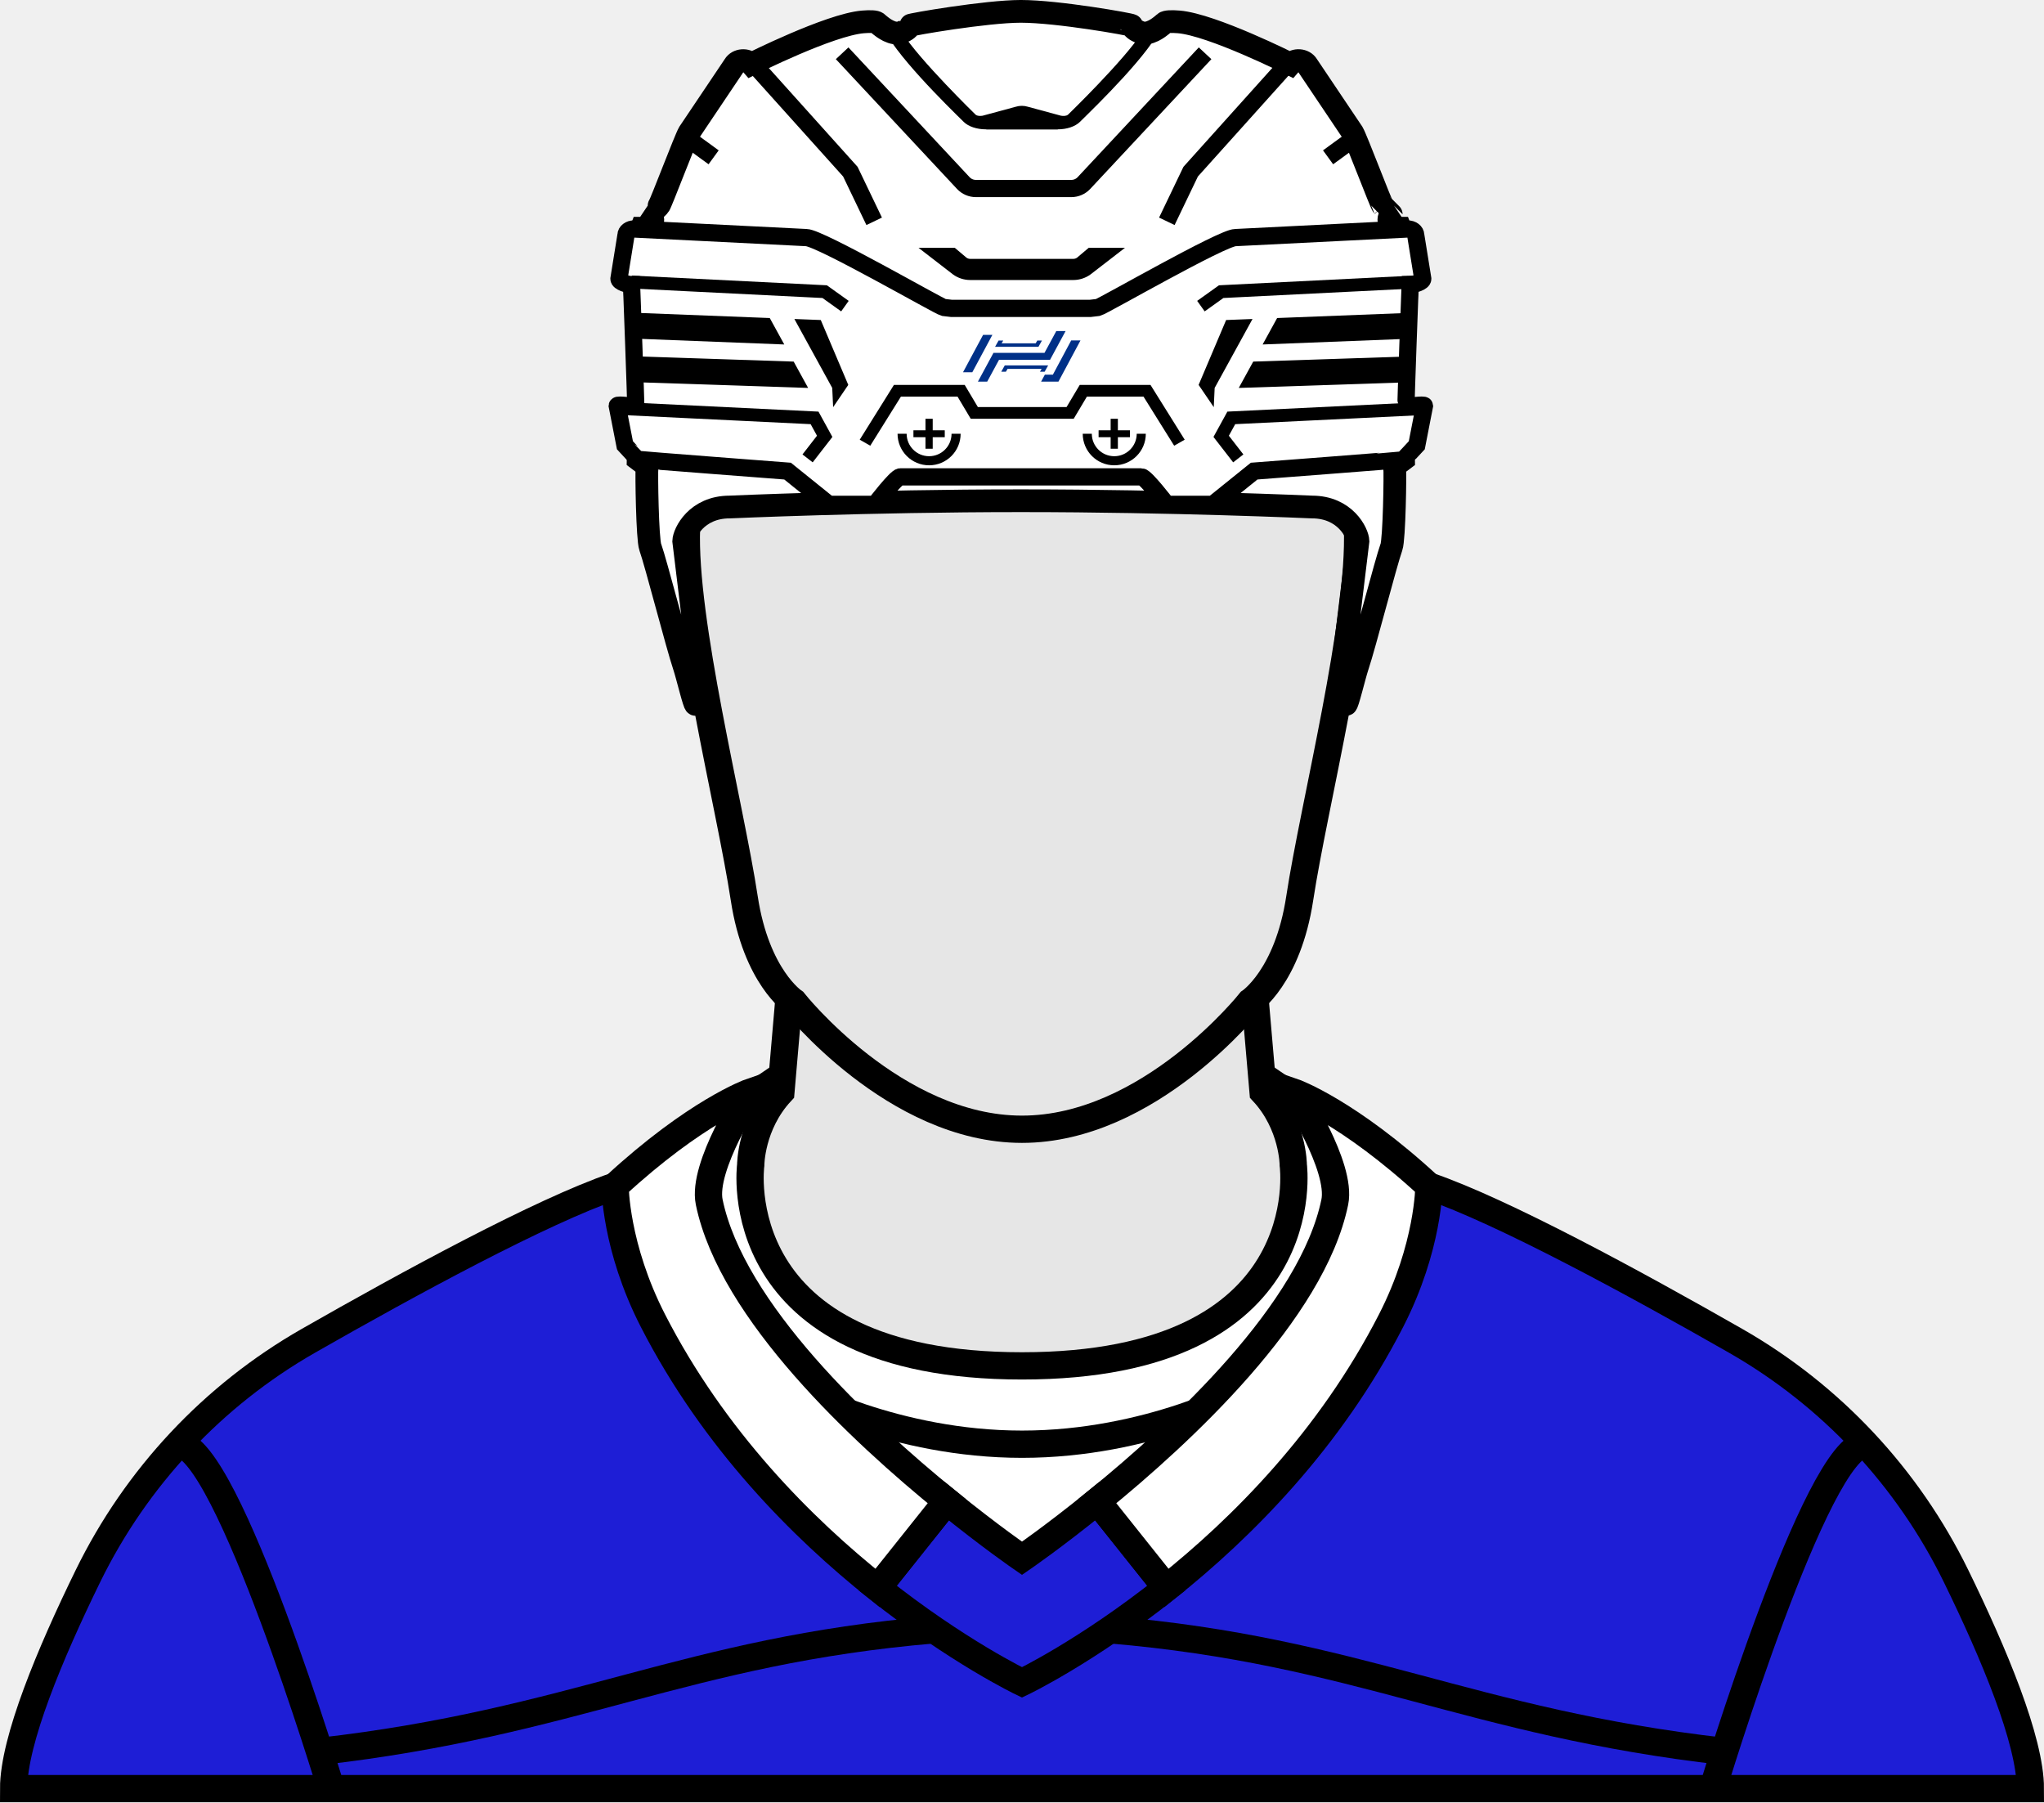
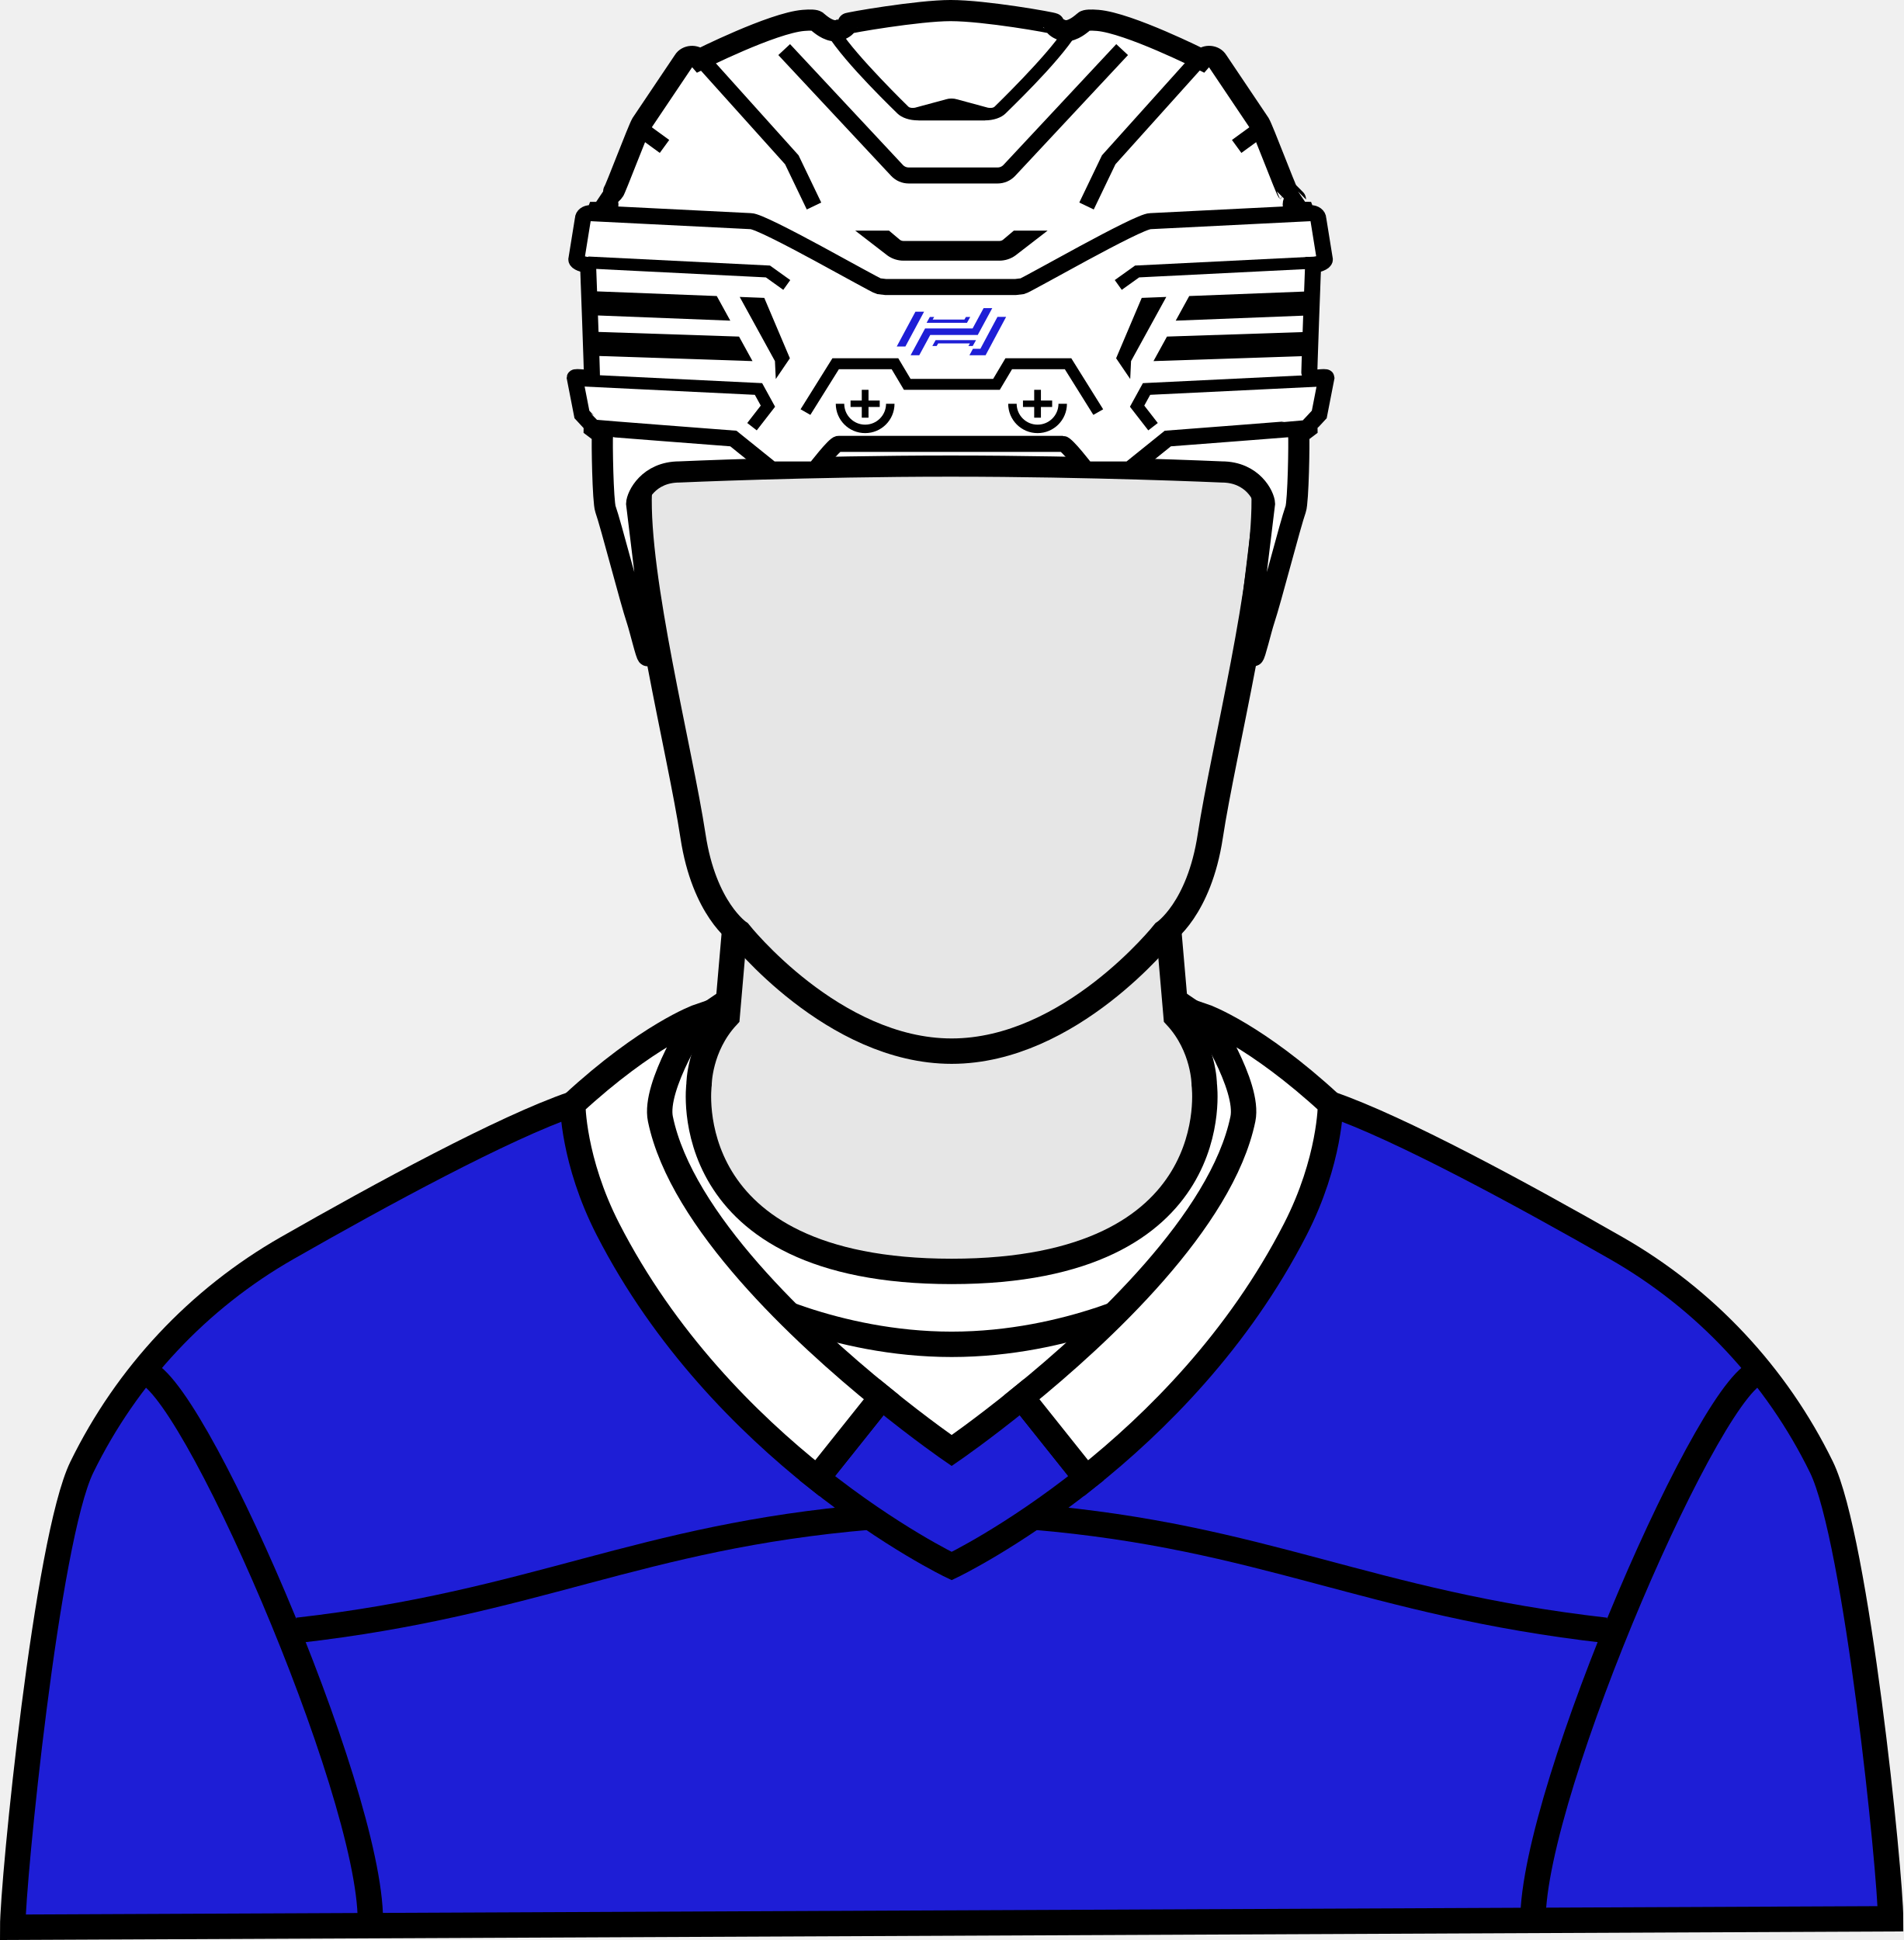
- <svg xmlns="http://www.w3.org/2000/svg" id="Layer_2" data-name="Layer 2" viewBox="0 0 2248.41 1982.27">
+ <svg xmlns="http://www.w3.org/2000/svg" id="Layer_2" data-name="Layer 2" viewBox="0 0 2248.41 2292.33">
  <defs>
    <style>
-       .cls-1 {
+       .cls-1, .cls-2 {
+         fill: #1e1ed6;
+       }
+ 
+       .cls-3 {
        fill: #e6e6e6;
      }

-       .cls-1, .cls-2, .cls-3, .cls-4, .cls-5, .cls-6, .cls-7, .cls-8, .cls-9, .cls-10 {
+       .cls-3, .cls-4, .cls-2, .cls-5, .cls-6, .cls-7, .cls-8, .cls-9, .cls-10, .cls-11 {
        stroke-miterlimit: 10;
      }

-       .cls-1, .cls-3, .cls-4, .cls-5, .cls-6, .cls-7, .cls-8, .cls-9, .cls-10 {
+       .cls-3, .cls-2, .cls-5, .cls-6, .cls-7, .cls-8, .cls-9, .cls-10, .cls-11 {
        stroke: #000;
      }

-       .cls-1, .cls-3, .cls-6, .cls-10 {
+       .cls-3, .cls-2, .cls-7, .cls-11 {
        stroke-width: 30px;
      }

-       .cls-11 {
-         fill: #003087;
+       .cls-4 {
+         stroke: #ff0;
      }

-       .cls-12, .cls-4, .cls-9, .cls-10 {
+       .cls-4, .cls-12, .cls-6, .cls-7, .cls-8, .cls-9 {
+         fill: none;
+       }
+ 
+       .cls-5, .cls-9 {
+         stroke-width: 18.94px;
+       }
+ 
+       .cls-5, .cls-10, .cls-11 {
        fill: #fff;
      }

-       .cls-2 {
-         stroke: #ff0;
-       }
- 
-       .cls-2, .cls-13, .cls-5, .cls-6, .cls-7, .cls-8 {
-         fill: none;
-       }
- 
-       .cls-3 {
-         fill: #1e1ed6;
-       }
- 
-       .cls-4, .cls-8 {
-         stroke-width: 18.94px;
-       }
- 
-       .cls-5 {
+       .cls-6 {
        stroke-width: 10px;
      }

-       .cls-7 {
+       .cls-8 {
        stroke-width: 14.2px;
      }

-       .cls-9 {
+       .cls-10 {
        stroke-width: 25px;
      }
    </style>
  </defs>
  <g id="Layer_1-2" data-name="Layer 1">
-     <g id="Xavier">
+     <g id="ST.X">
      <g>
-         <path class="cls-3" d="M1571.82,1304.53c81.15,27.86,226.2,106.69,337.37,170.21,104.97,59.97,189.4,150.19,242.51,258.8,41.55,84.97,81.71,180.8,81.71,233.73H15c0-52.93,40.17-148.76,81.72-233.73,53.11-108.61,137.53-198.83,242.51-258.8,111.17-63.52,256.22-142.35,337.36-170.21l48.58,27.76,133.84,242.89,265.2,215.13,298.42-246.36,104.09-239.42h45.11Z" />
+         <path class="cls-2" d="M1571.82,1304.53c81.15,27.86,226.2,106.69,337.37,170.21,104.97,59.97,189.4,150.19,242.51,258.8,41.55,84.97,81.71,480.8,81.71,533.73l-2218.41,10c0-52.93,40.17-458.76,81.72-543.73,53.11-108.61,137.53-198.83,242.51-258.8,111.17-63.52,256.22-142.35,337.36-170.21l48.58,27.76,133.84,242.89,265.2,215.13,298.42-246.36,104.09-239.42h45.11Z" />
        <g>
-           <path class="cls-6" d="M196.13,1588.48c53.67,0,168.17,378.79,168.17,378.79" />
-           <path class="cls-6" d="M2052.29,1588.48c-53.67,0-168.17,378.79-168.17,378.79" />
-           <path class="cls-6" d="M1220.86,1792.57c273.48,23.19,394.92,101.84,676.07,133.84" />
-           <path class="cls-6" d="M1027.56,1792.57c-273.48,23.19-394.92,101.84-676.07,133.84" />
+           <path class="cls-7" d="M2080.24,1620.91c-53.67,0-269.35,493.35-269.35,648.36" />
+           <path class="cls-7" d="M1220.86,1792.57c273.48,23.19,394.92,101.84,676.07,133.84" />
+           <path class="cls-7" d="M168.18,1620.91c53.67,0,269.35,493.35,269.35,648.36" />
+           <path class="cls-7" d="M1027.56,1792.57c-273.48,23.19-394.92,101.84-676.07,133.84" />
        </g>
-         <polygon class="cls-10" points="877.85 1530.07 1124.21 1760.81 1370.57 1530.07 877.85 1530.07" />
-         <path class="cls-3" d="M1283.1,1746.61c-87.82,69.88-158.89,103.85-158.89,103.85,0,0-71.08-33.98-158.9-103.85l76.12-95.45c47.79,38.8,82.78,62.81,82.78,62.81,0,0,34.99-24.01,82.77-62.81l76.12,95.45Z" />
-         <path class="cls-2" d="M825.8,1201.02h0" />
-         <path class="cls-2" d="M1422.63,1201.03h-.01" />
-         <path class="cls-10" d="M1387.46,1182.39l25.15,17.1c10.41,7.08,19.23,16.26,25.88,26.94l55.85,89.65-71.7,148.05-52.06,65.93s-106.85,58.41-246.36,58.41c-139.52,0-246.36-58.41-246.36-58.41l-52.06-65.93-71.7-148.05,55.85-89.65c6.66-10.69,15.47-19.86,25.88-26.94l25.15-17.1" />
-         <path class="cls-10" d="M1041.43,1651.16l-76.12,95.45c-82.61-65.72-180.03-163.2-247.08-294.03-41.64-81.26-41.64-148.05-41.64-148.05,88.65-81.77,148.27-103.18,149.2-103.5-.77,1.18-53.72,82.1-45.64,121.19,24.83,120.09,167.63,252.9,261.28,328.94Z" />
-         <path class="cls-10" d="M1571.82,1304.53s0,66.79-41.64,148.05c-67.05,130.84-164.47,228.31-247.08,294.03l-76.12-95.45c93.65-76.03,236.45-208.84,261.28-328.94,8.08-39.09-44.86-120.01-45.63-121.19.93.32,60.54,21.73,149.19,103.5Z" />
-         <path class="cls-1" d="M1379.01,1080.69l10.39,120.33c33.21,35.84,33.21,80.37,33.21,80.37,0,0,30.07,220.92-298.41,220.92-328.48,0-298.41-220.92-298.41-220.92,0,0,0-44.53,33.21-80.37l10.39-120.33" />
-         <path class="cls-1" d="M1124.19,1242.05c140.16,0,251.08-140.17,251.08-140.17,0,0,41.3-27.38,54.44-113.88,15.48-101.9,67.43-304.36,63.51-407.36-2.71-71.4-14.81-227.99-65.7-278.14-56.22-55.4-246.39-87.6-303.33-87.6-56.94,0-247.11,32.2-303.33,87.6-50.89,50.15-62.99,206.74-65.7,278.14-3.92,103,48.03,305.46,63.51,407.36,13.14,86.51,54.44,113.88,54.44,113.88,0,0,110.91,140.17,251.08,140.17Z" />
+         <polygon class="cls-11" points="877.85 1530.07 1124.21 1760.81 1370.57 1530.07 877.85 1530.07" />
+         <path class="cls-2" d="M1283.1,1746.61c-87.82,69.88-158.89,103.85-158.89,103.85,0,0-71.08-33.98-158.9-103.85l76.12-95.45c47.79,38.8,82.78,62.81,82.78,62.81,0,0,34.99-24.01,82.77-62.81l76.12,95.45Z" />
+         <path class="cls-4" d="M825.8,1201.02h0" />
+         <path class="cls-4" d="M1422.63,1201.03h-.01" />
+         <path class="cls-11" d="M1387.46,1182.39l25.15,17.1c10.41,7.08,19.23,16.26,25.88,26.94l55.85,89.65-71.7,148.05-52.06,65.93s-106.85,58.41-246.36,58.41c-139.52,0-246.36-58.41-246.36-58.41l-52.06-65.93-71.7-148.05,55.85-89.65c6.66-10.69,15.47-19.86,25.88-26.94l25.15-17.1" />
+         <path class="cls-11" d="M1041.43,1651.16l-76.12,95.45c-82.61-65.72-180.03-163.2-247.08-294.03-41.64-81.26-41.64-148.05-41.64-148.05,88.65-81.77,148.27-103.18,149.2-103.5-.77,1.18-53.72,82.1-45.64,121.19,24.83,120.09,167.63,252.9,261.28,328.94Z" />
+         <path class="cls-11" d="M1571.82,1304.53s0,66.79-41.64,148.05c-67.05,130.84-164.47,228.31-247.08,294.03l-76.12-95.45c93.65-76.03,236.45-208.84,261.28-328.94,8.08-39.09-44.86-120.01-45.63-121.19.93.32,60.54,21.73,149.19,103.5Z" />
+         <path class="cls-3" d="M1379.01,1080.69l10.39,120.33c33.21,35.84,33.21,80.37,33.21,80.37,0,0,30.07,220.92-298.41,220.92-328.48,0-298.41-220.92-298.41-220.92,0,0,0-44.53,33.21-80.37l10.39-120.33" />
+         <path class="cls-3" d="M1124.19,1242.05c140.16,0,251.08-140.17,251.08-140.17,0,0,41.3-27.38,54.44-113.88,15.48-101.9,67.43-304.36,63.51-407.36-2.71-71.4-14.81-227.99-65.7-278.14-56.22-55.4-246.39-87.6-303.33-87.6-56.94,0-247.11,32.2-303.33,87.6-50.89,50.15-62.99,206.74-65.7,278.14-3.92,103,48.03,305.46,63.51,407.36,13.14,86.51,54.44,113.88,54.44,113.88,0,0,110.91,140.17,251.08,140.17Z" />
      </g>
      <g>
-         <path class="cls-9" d="M1001.03,27.96c-1.17,2.92-4.02,5.52-9.63,7.58-.28.12-.61.24-.89.32-4.16,1.18-8.65.28-13.18-1.93-.51-.24-.98-.51-1.5-.79-.47-.2-.89-.47-1.35-.75-.47-.28-.94-.55-1.4-.87-.47-.28-.89-.59-1.36-.91-.42-.28-.79-.55-1.21-.87-.51-.36-1.03-.75-1.5-1.14-.47-.36-.93-.71-1.36-1.07-.89-.71-1.78-1.46-2.66-2.25v-.08c-1.73-1.54-7.52-1.78-15.8-1.1-36.78,3.08-122.88,46.32-122.88,46.32-4.86-5.56-14.91-4.81-18.55,1.34l-49.87,74.23c-4.11,6.95-31.08,78.5-32.9,80.2,0,0-9.47,9.47-9.47,9.51.33.39,2.15,2.84,2.38,4.06,1.96,10.93-10.75,11.25-12.24,11.25,0,0-17.35,44.76-12.77,44.76h4.38s6.28,127.44,6,130.64l-1.32,78.88,9.77,7.38c-.75,9.17.45,80.31,3.56,89.01,6.38,17.85,29.25,107.11,37.28,131.1,3.56,10.65,11.18,43.02,12.61,41.99l.47-.36c4.35-3.08,6.82-7.58,6.73-12.31l-20.29-166.99c.33-8.92,14.05-37.45,50.55-37.45,0,0,154.13-6.91,318.96-6.91h.76s0,0,0,0h.76s.19,0,.19,0h-3.23s.19,0,.19,0h1.52-.37s.19,0,.19,0h.57s0,0,0,0h.19s0,0,0,0h.76s-3.23,0-3.23,0h.19s.57,0,.57,0h.19s0,0,0,0h.57s.19,0,.19,0h2.67s.19,0,.19,0h.57s0,0,0,0h.76s.19,0,.19,0h-3.23s.19,0,.19,0h1.52-.37s.19,0,.19,0h.57s0,0,0,0h.19s0,0,0,0h.76s-3.23,0-3.23,0h.19s.57,0,.57,0h.19s0,0,0,0h.57s.19,0,.19,0c164.83,0,318.96,6.91,318.96,6.91,36.5,0,50.23,28.53,50.55,37.45l-20.29,166.99c-.09,4.74,2.38,9.23,6.73,12.31l.47.36c1.43,1.03,9.05-31.34,12.61-41.99,8.03-23.99,30.9-113.25,37.28-131.1,3.11-8.71,4.31-79.84,3.56-89.01l9.77-7.38-1.32-78.88c-.28-3.2,6-130.65,6-130.65h4.38c4.58,0-12.77-44.76-12.77-44.76-1.5,0-14.21-.32-12.24-11.25.23-1.22,2.06-3.67,2.38-4.06,0-.04-9.47-9.51-9.47-9.51-1.82-1.7-28.79-73.26-32.9-80.2l-49.87-74.23c-3.65-6.16-13.69-6.91-18.55-1.34,0,0-86.1-43.24-122.88-46.32-8.27-.67-14.07-.43-15.8,1.1v.08c-.89.79-1.78,1.54-2.66,2.25-.42.36-.89.71-1.36,1.07-.47.39-.98.79-1.5,1.14-.42.32-.79.59-1.21.87-.47.32-.89.63-1.36.91-.47.32-.93.59-1.4.87-.47.28-.89.55-1.35.75-.51.28-.98.55-1.5.79-4.53,2.21-9.02,3.12-13.18,1.93-.28-.08-.61-.2-.89-.32-5.61-2.05-8.46-4.66-9.63-7.58-.42-1.07-81.27-15.46-121.91-15.46-37.96,0-121.49,14.39-121.91,15.46Z" />
-         <path class="cls-4" d="M990.27,524.5c-4.55,0-27.65,30.22-27.65,30.22h-50.9l-45.38-36.55s-163.57-12.49-164.37-12.88c-.29-.11-14.54-15.56-14.54-15.56l-8.47-43.46c.22-2.12,19.05,1.57,20.29-.32.44-.73-4.54-132.91-4.54-132.91-4.6,0-13.86-2.85-13.86-6.36l7.76-48.13c0-3.7,3.92-6.7,8.76-6.7l189.56,9.47c14.6,0,145.6,75.55,151.08,76.84l8.39,1h153.1s8.39-1,8.39-1c5.47-1.28,136.48-76.84,151.08-76.84l189.56-9.47c4.84,0,8.76,3,8.76,6.7l7.76,48.13c0,3.52-9.27,6.36-13.86,6.36,0,0-4.98,132.18-4.54,132.91,1.24,1.9,20.07-1.8,20.29.32l-8.47,43.46s-14.25,15.45-14.54,15.56c-.8.39-164.37,12.88-164.37,12.88l-45.38,36.55h-50.9s-23.11-30.22-27.65-30.22h-265.34Z" />
+         <path class="cls-10" d="M1001.03,27.96c-1.17,2.92-4.02,5.52-9.63,7.58-.28.12-.61.24-.89.32-4.16,1.18-8.65.28-13.18-1.93-.51-.24-.98-.51-1.5-.79-.47-.2-.89-.47-1.35-.75-.47-.28-.94-.55-1.4-.87-.47-.28-.89-.59-1.36-.91-.42-.28-.79-.55-1.21-.87-.51-.36-1.03-.75-1.5-1.14-.47-.36-.93-.71-1.36-1.07-.89-.71-1.78-1.46-2.66-2.25v-.08c-1.73-1.54-7.52-1.78-15.8-1.1-36.78,3.08-122.88,46.32-122.88,46.32-4.86-5.56-14.91-4.81-18.55,1.34l-49.87,74.23c-4.11,6.95-31.08,78.5-32.9,80.2,0,0-9.47,9.47-9.47,9.51.33.39,2.15,2.84,2.38,4.06,1.96,10.93-10.75,11.25-12.24,11.25,0,0-17.35,44.76-12.77,44.76h4.38s6.28,127.44,6,130.64l-1.32,78.88,9.77,7.38c-.75,9.17.45,80.31,3.56,89.01,6.38,17.85,29.25,107.11,37.28,131.1,3.56,10.65,11.18,43.02,12.61,41.99l.47-.36c4.35-3.08,6.82-7.58,6.73-12.31l-20.29-166.99c.33-8.92,14.05-37.45,50.55-37.45,0,0,154.13-6.91,318.96-6.91h.76s0,0,0,0h.76s.19,0,.19,0h-3.23s.19,0,.19,0h1.52-.37s.19,0,.19,0h.57s0,0,0,0h.19s0,0,0,0h.76s-3.23,0-3.23,0h.19s.57,0,.57,0h.19s0,0,0,0h.57s.19,0,.19,0h2.67s.19,0,.19,0h.57s0,0,0,0h.76s.19,0,.19,0h-3.23s.19,0,.19,0h1.52-.37s.19,0,.19,0h.57s0,0,0,0h.19s0,0,0,0h.76s-3.23,0-3.23,0h.19s.57,0,.57,0h.19s0,0,0,0h.57s.19,0,.19,0c164.83,0,318.96,6.91,318.96,6.91,36.5,0,50.23,28.53,50.55,37.45l-20.29,166.99c-.09,4.74,2.38,9.23,6.73,12.31l.47.36c1.43,1.03,9.05-31.34,12.61-41.99,8.03-23.99,30.9-113.25,37.28-131.1,3.11-8.71,4.31-79.84,3.56-89.01l9.77-7.38-1.32-78.88c-.28-3.2,6-130.65,6-130.65h4.38c4.58,0-12.77-44.76-12.77-44.76-1.5,0-14.21-.32-12.24-11.25.23-1.22,2.06-3.67,2.38-4.06,0-.04-9.47-9.51-9.47-9.51-1.82-1.7-28.79-73.26-32.9-80.2l-49.87-74.23c-3.65-6.16-13.69-6.91-18.55-1.34,0,0-86.1-43.24-122.88-46.32-8.27-.67-14.07-.43-15.8,1.1v.08c-.89.79-1.78,1.54-2.66,2.25-.42.36-.89.71-1.36,1.07-.47.39-.98.79-1.5,1.14-.42.32-.79.59-1.21.87-.47.32-.89.63-1.36.91-.47.32-.93.59-1.4.87-.47.28-.89.55-1.35.75-.51.28-.98.55-1.5.79-4.53,2.21-9.02,3.12-13.18,1.93-.28-.08-.61-.2-.89-.32-5.61-2.05-8.46-4.66-9.63-7.58-.42-1.07-81.27-15.46-121.91-15.46-37.96,0-121.49,14.39-121.91,15.46Z" />
+         <path class="cls-5" d="M990.27,524.5c-4.55,0-27.65,30.22-27.65,30.22h-50.9l-45.38-36.55s-163.57-12.49-164.37-12.88c-.29-.11-14.54-15.56-14.54-15.56l-8.47-43.46c.22-2.12,19.05,1.57,20.29-.32.44-.73-4.54-132.91-4.54-132.91-4.6,0-13.86-2.85-13.86-6.36l7.76-48.13c0-3.7,3.92-6.7,8.76-6.7l189.56,9.47c14.6,0,145.6,75.55,151.08,76.84l8.39,1h153.1s8.39-1,8.39-1c5.47-1.28,136.48-76.84,151.08-76.84l189.56-9.47c4.84,0,8.76,3,8.76,6.7l7.76,48.13c0,3.52-9.27,6.36-13.86,6.36,0,0-4.98,132.18-4.54,132.91,1.24,1.9,20.07-1.8,20.29.32l-8.47,43.46s-14.25,15.45-14.54,15.56c-.8.39-164.37,12.88-164.37,12.88l-45.38,36.55h-50.9s-23.11-30.22-27.65-30.22h-265.34Z" />
        <g id="Logos">
          <g id="White">
-             <polygon class="cls-11" points="1069.55 409.45 1091.62 368.32 1081.4 368.32 1059.32 409.45 1069.55 409.45" />
-             <polygon class="cls-11" points="1178.31 374.44 1158.16 412.11 1149.34 412.11 1145.2 419.78 1164.28 419.78 1188.54 374.44 1178.31 374.44" />
-             <polygon class="cls-11" points="1172.17 364.1 1161.94 364.1 1148.96 388.1 1092.83 388.1 1075.69 419.78 1085.92 419.78 1098.92 395.78 1155.03 395.78 1155.04 395.78 1172.17 364.1" />
-             <polygon class="cls-11" points="1106.5 408.84 1108.3 405.76 1145.79 405.76 1143.98 408.84 1149.1 408.84 1152.97 401.92 1105.25 401.92 1101.38 408.84 1106.5 408.84" />
-             <polygon class="cls-11" points="1141.06 374.53 1139.25 377.61 1101.77 377.61 1103.57 374.53 1098.45 374.53 1094.59 381.45 1142.3 381.45 1146.17 374.53 1141.06 374.53" />
+             <polygon class="cls-1" points="1069.55 409.45 1091.62 368.32 1081.4 368.32 1059.32 409.45 1069.55 409.45" />
+             <polygon class="cls-1" points="1178.31 374.44 1158.16 412.11 1149.34 412.11 1145.2 419.78 1164.28 419.78 1188.54 374.44 1178.31 374.44" />
+             <polygon class="cls-1" points="1172.17 364.1 1161.94 364.1 1148.96 388.1 1092.83 388.1 1075.69 419.78 1085.92 419.78 1098.92 395.78 1155.03 395.78 1155.04 395.78 1172.17 364.1" />
+             <polygon class="cls-1" points="1106.5 408.84 1108.3 405.76 1145.79 405.76 1143.98 408.84 1149.1 408.84 1152.97 401.92 1105.25 401.92 1101.38 408.84 1106.5 408.84" />
+             <polygon class="cls-1" points="1141.06 374.53 1139.25 377.61 1101.77 377.61 1103.57 374.53 1098.45 374.53 1094.59 381.45 1142.3 381.45 1146.17 374.53 1141.06 374.53" />
          </g>
        </g>
        <path d="M1124.28,142.25h39.3c9.91,0,19.1-3.06,24.24-8.11,18.44-18.09,78.95-76.9,90.59-106.62,0,0-18.79,2.92-22.44,8.59-19.45,30.27-81.07,89.95-81.07,89.95-1.96,1.76-5.52,1.6-7.83,1.2l-36.55-9.89c-1.98-.62-4.06-.93-6.14-.95h-.76c-2.08.02-4.16.33-6.14.95l-36.55,9.89c-2.32.4-5.87.55-7.83-1.2,0,0-61.25-59.62-80.51-89.83-3.59-5.63-22.35-8.51-22.35-8.51,11.63,29.72,71.49,88.33,89.93,106.42,5.14,5.04,14.32,8.11,24.24,8.11h39.3" />
        <path d="M1084.98,142.25h78.61s-2.37-5.23-2.37-5.23c-.39-.67-28.27-8.09-35.04-9.57-1.01-.22-2.02-.22-3.04,0-6.86,1.47-35.43,8.74-35.78,9.57l-2.37,5.23Z" />
-         <path class="cls-13" d="M1430.47,66.79s5.23.54,7.84,4.95l-155.87,106.45c24.31-45.24,99.76-101.14,112.75-113.9,1.05-1.03,2.63-1.52,4.22-1.31l31.06,3.82Z" />
-         <path class="cls-13" d="M818.26,66.79s-5.23.54-7.84,4.95l155.87,106.45c-24.31-45.24-99.76-101.14-112.75-113.9-1.05-1.03-2.63-1.52-4.22-1.31l-31.06,3.82Z" />
+         <path class="cls-12" d="M1430.47,66.79s5.23.54,7.84,4.95l-155.87,106.45c24.31-45.24,99.76-101.14,112.75-113.9,1.05-1.03,2.63-1.52,4.22-1.31l31.06,3.82Z" />
+         <path class="cls-12" d="M818.26,66.79s-5.23.54-7.84,4.95l155.87,106.45c-24.31-45.24-99.76-101.14-112.75-113.9-1.05-1.03-2.63-1.52-4.22-1.31l-31.06,3.82Z" />
        <path d="M1197.62,272.54l-12.86,10.85c-1.18.86-2.64,1.34-4.13,1.34h-113.38c-1.49,0-2.96-.48-4.14-1.34l-12.86-10.85h-39.91l37.92,29.27c5.41,3.98,12.15,6.18,18.98,6.18h113.38c6.83,0,13.57-2.19,18.98-6.17l37.92-29.28h-39.91Z" />
        <polygon points="1039.24 473.28 1025.99 473.28 1025.99 460.61 1018.03 460.61 1018.03 473.28 1004.78 473.28 1004.78 480.88 1018.03 480.88 1018.03 493.55 1025.99 493.55 1025.99 480.88 1039.24 480.88 1039.24 473.28" />
        <polygon points="1242.93 473.28 1229.67 473.28 1229.67 460.61 1221.72 460.61 1221.72 473.28 1208.46 473.28 1208.46 480.88 1221.72 480.88 1221.72 493.55 1229.67 493.55 1229.67 480.88 1242.93 480.88 1242.93 473.28" />
        <path d="M1291.59,490.23l-33.71-53.98h-62.3l-14.51,24.37h-113.25l-14.51-24.37h-62.3l-33.71,53.98-11.59-6.61,37.64-60.28h77.81l14.51,24.37h97.55l14.51-24.37h77.81l37.64,60.28-11.59,6.61Z" />
        <g>
-           <polyline class="cls-8" points="828.99 70.41 935.4 188.82 961.6 243.42" />
-           <polyline class="cls-8" points="1416.14 70.41 1309.73 188.82 1283.53 243.42" />
-           <path class="cls-8" d="M926.37,58.61l133.29,142.75c3.58,3.82,8.58,5.98,13.81,5.98h105.03c5.23,0,10.23-2.17,13.81-5.98l133.29-142.75" />
+           <polyline class="cls-9" points="828.99 70.41 935.4 188.82 961.6 243.42" />
+           <polyline class="cls-9" points="1416.14 70.41 1309.73 188.82 1283.53 243.42" />
+           <path class="cls-9" d="M926.37,58.61l133.29,142.75c3.58,3.82,8.58,5.98,13.81,5.98h105.03c5.23,0,10.23-2.17,13.81-5.98l133.29-142.75" />
        </g>
-         <line class="cls-8" x1="747.87" y1="145.98" x2="784.99" y2="173.03" />
-         <line class="cls-8" x1="1498.01" y1="145.98" x2="1460.89" y2="173.03" />
-         <polyline class="cls-7" points="694.7 310.19 907.16 320.78 929.43 336.71" />
-         <polyline class="cls-7" points="678.96 449.1 896.02 459.63 907.16 479.92 888.35 504.18" />
-         <polyline class="cls-7" points="1555.75 310.19 1343.29 320.78 1321.02 336.71" />
-         <polyline class="cls-7" points="1571.49 449.1 1354.43 459.63 1343.29 479.92 1362.1 504.18" />
-         <g>
-           <line class="cls-12" x1="698.32" y1="406.13" x2="884.9" y2="412.66" />
-           <polygon points="888.95 426.69 697.82 420.32 698.82 391.94 873.04 397.71 888.95 426.69" />
-         </g>
-         <g>
-           <line class="cls-12" x1="698.32" y1="358.23" x2="859.19" y2="364.93" />
-           <polygon points="862.71 378.89 697.73 372.43 698.91 344.04 846.74 349.8 862.71 378.89" />
-         </g>
+         <line class="cls-9" x1="747.87" y1="145.98" x2="784.99" y2="173.03" />
+         <line class="cls-9" x1="1498.01" y1="145.98" x2="1460.89" y2="173.03" />
+         <polyline class="cls-8" points="694.7 310.19 907.16 320.78 929.43 336.71" />
+         <polyline class="cls-8" points="678.96 449.1 896.02 459.63 907.16 479.92 888.35 504.18" />
+         <polyline class="cls-8" points="1555.75 310.19 1343.29 320.78 1321.02 336.71" />
+         <polyline class="cls-8" points="1571.49 449.1 1354.43 459.63 1343.29 479.92 1362.1 504.18" />
+         <polygon points="888.95 426.69 697.82 420.32 698.82 391.94 873.04 397.71 888.95 426.69" />
+         <polygon points="862.71 378.89 697.73 372.43 698.91 344.04 846.74 349.8 862.71 378.89" />
        <polygon points="933.11 423.34 902.85 351.99 873.83 350.86 915.46 426.69 916.45 447.84 933.11 423.34" />
        <polygon points="1362.64 426.69 1553.78 420.32 1552.78 391.94 1378.56 397.71 1362.64 426.69" />
        <polygon points="1388.89 378.89 1553.87 372.43 1552.69 344.04 1404.86 349.8 1388.89 378.89" />
        <polygon points="1318.49 423.34 1348.75 351.99 1377.77 350.86 1336.13 426.69 1335.15 447.84 1318.49 423.34" />
        <g>
-           <path class="cls-5" d="M992.31,477.08c0,16.4,13.3,29.7,29.7,29.7s29.7-13.3,29.7-29.7" />
-           <path class="cls-5" d="M1255.4,477.08c0,16.4-13.3,29.7-29.7,29.7s-29.7-13.3-29.7-29.7" />
+           <path class="cls-6" d="M992.31,477.08c0,16.4,13.3,29.7,29.7,29.7s29.7-13.3,29.7-29.7" />
+           <path class="cls-6" d="M1255.4,477.08c0,16.4-13.3,29.7-29.7,29.7s-29.7-13.3-29.7-29.7" />
        </g>
      </g>
    </g>
  </g>
</svg>
